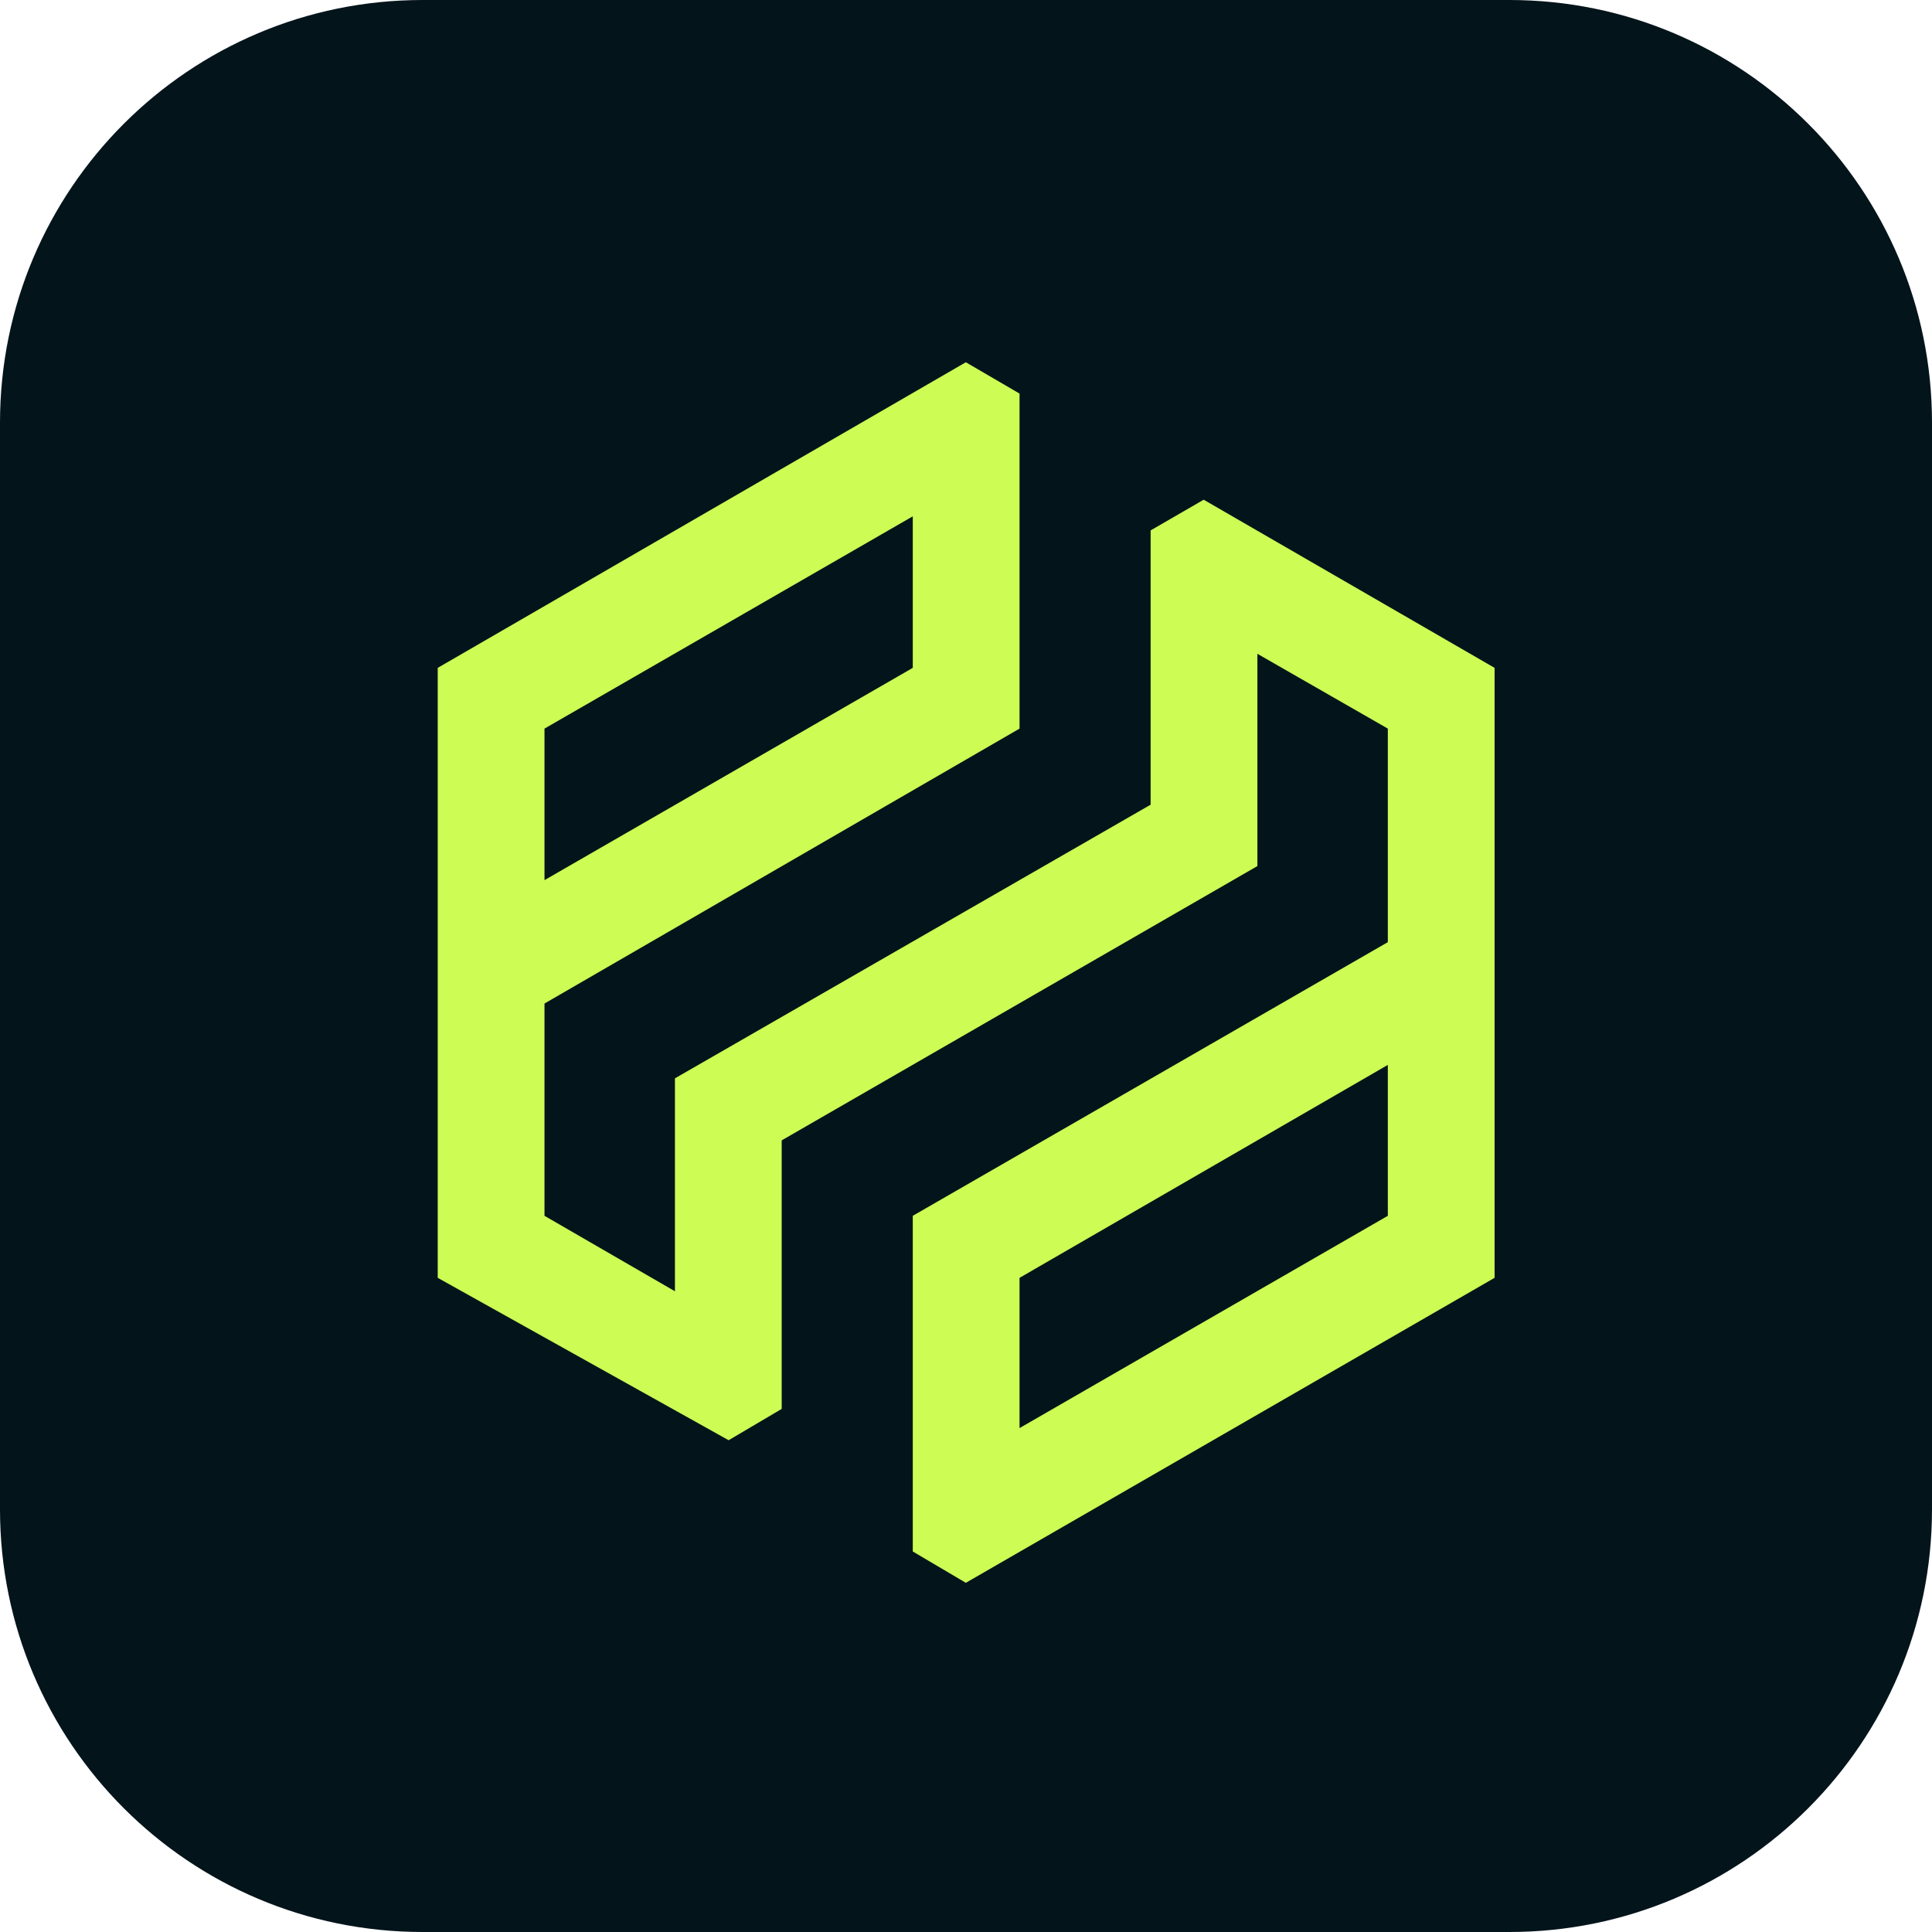
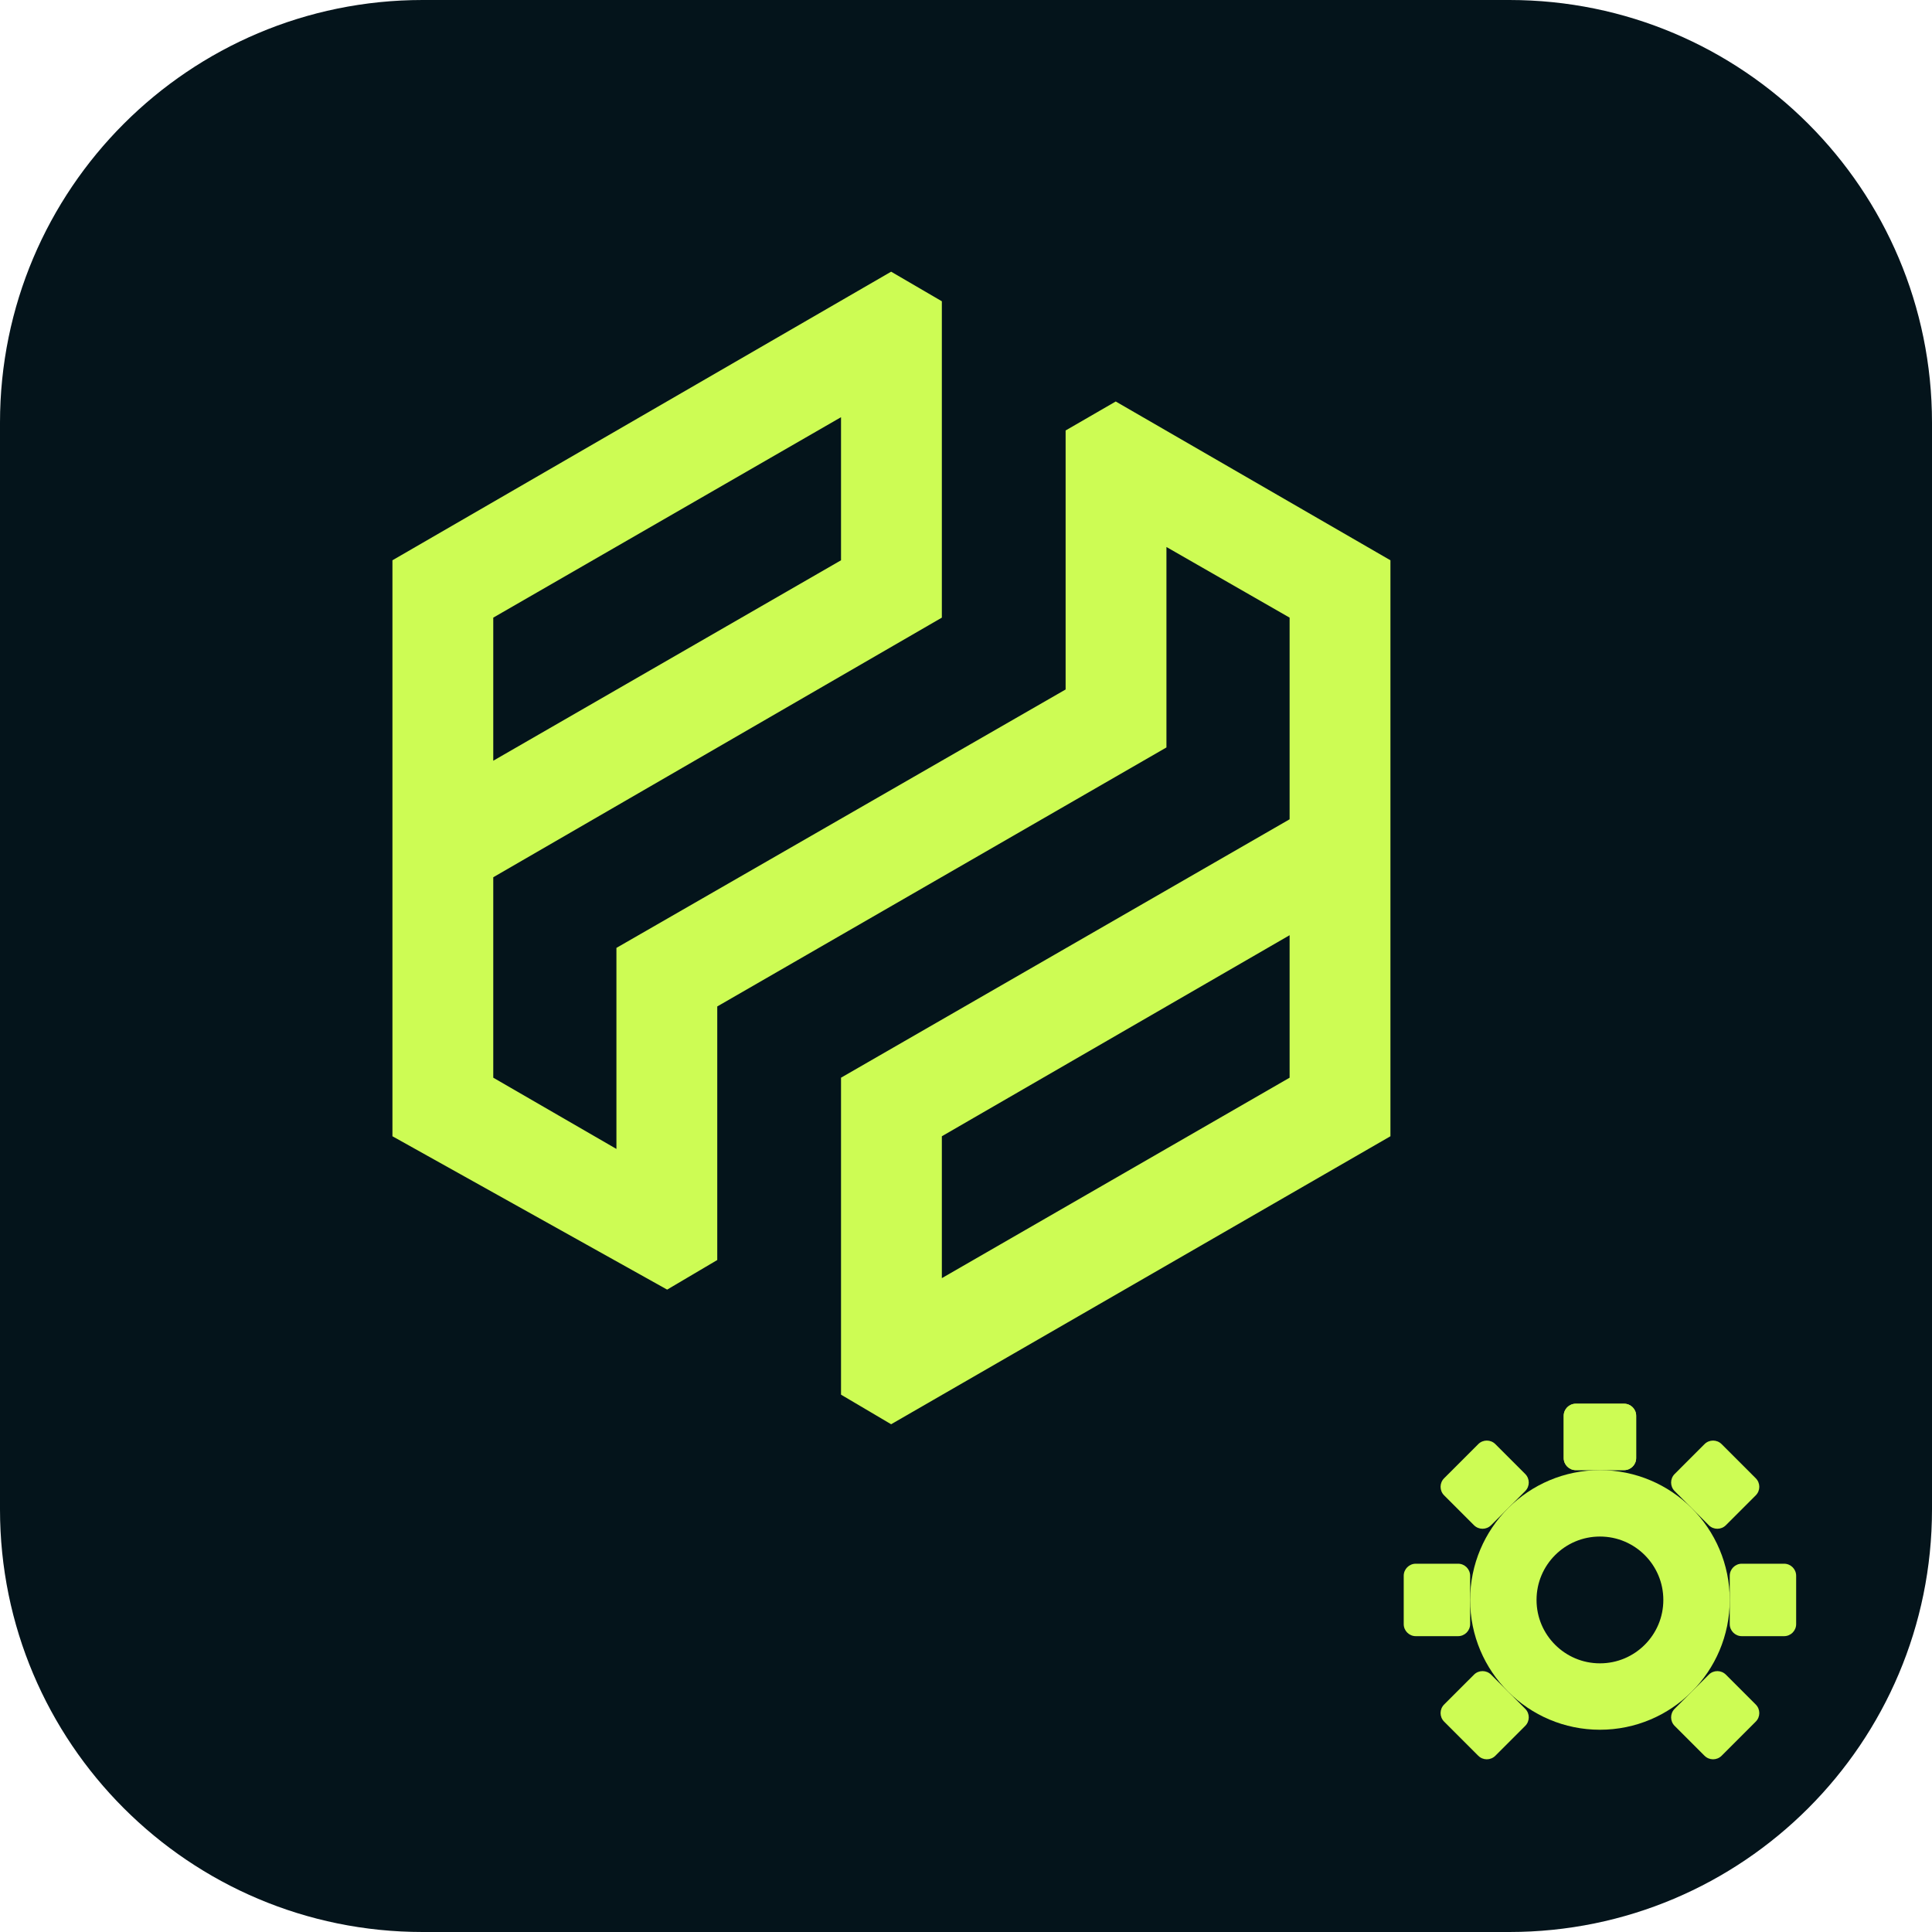
<svg xmlns="http://www.w3.org/2000/svg" viewBox="0 0 64 64">
  <rect width="64" height="64" rx="14" fill="#04141b" />
-   <g transform="translate(14.5 12) scale(0.02118)">
+   <g transform="translate(13 9) scale(0.02)">
    <path fill="#cdfc54" fill-rule="evenodd" d="M0,478L826,0L910,49L910,573L167,1003L167,1335L371,1453L371,1120L1115,692L1115,263L1198,215L1653,478L1653,1432L826,1909L743,1860L743,1335L1486,907L1486,573L1282,456L1282,788L538,1217L538,1637L455,1686L0,1432ZM167,573L743,241L743,478L167,810ZM910,1432L1486,1099L1486,1335L910,1667Z" />
  </g>
+   <g transform="translate(53,53)">
+     <circle r="3.2" fill="#04141b" />
+     <circle r="3.2" fill="none" stroke="#cdfc54" stroke-width="2.2" />
+     <g fill="#cdfc54">
+       <rect x="-1.2" y="-6.5" width="2.4" height="2.2" rx="0.4" />
+       <rect x="-1.2" y="4.3" width="2.4" height="2.2" rx="0.4" transform="rotate(180)" />
+       <rect x="-1.2" y="-6.5" width="2.4" height="2.2" rx="0.4" transform="rotate(45)" />
+       <rect x="-1.2" y="-6.5" width="2.4" height="2.2" rx="0.4" transform="rotate(90)" />
+       <rect x="-1.2" y="-6.5" width="2.4" height="2.2" rx="0.4" transform="rotate(135)" />
+       <rect x="-1.2" y="-6.5" width="2.4" height="2.2" rx="0.4" transform="rotate(225)" />
+       <rect x="-1.2" y="-6.5" width="2.4" height="2.2" rx="0.4" transform="rotate(270)" />
+       <rect x="-1.2" y="-6.5" width="2.4" height="2.2" rx="0.4" transform="rotate(315)" />
+     </g>
+     <circle r="1.8" fill="#04141b" />
+   </g>
</svg>
